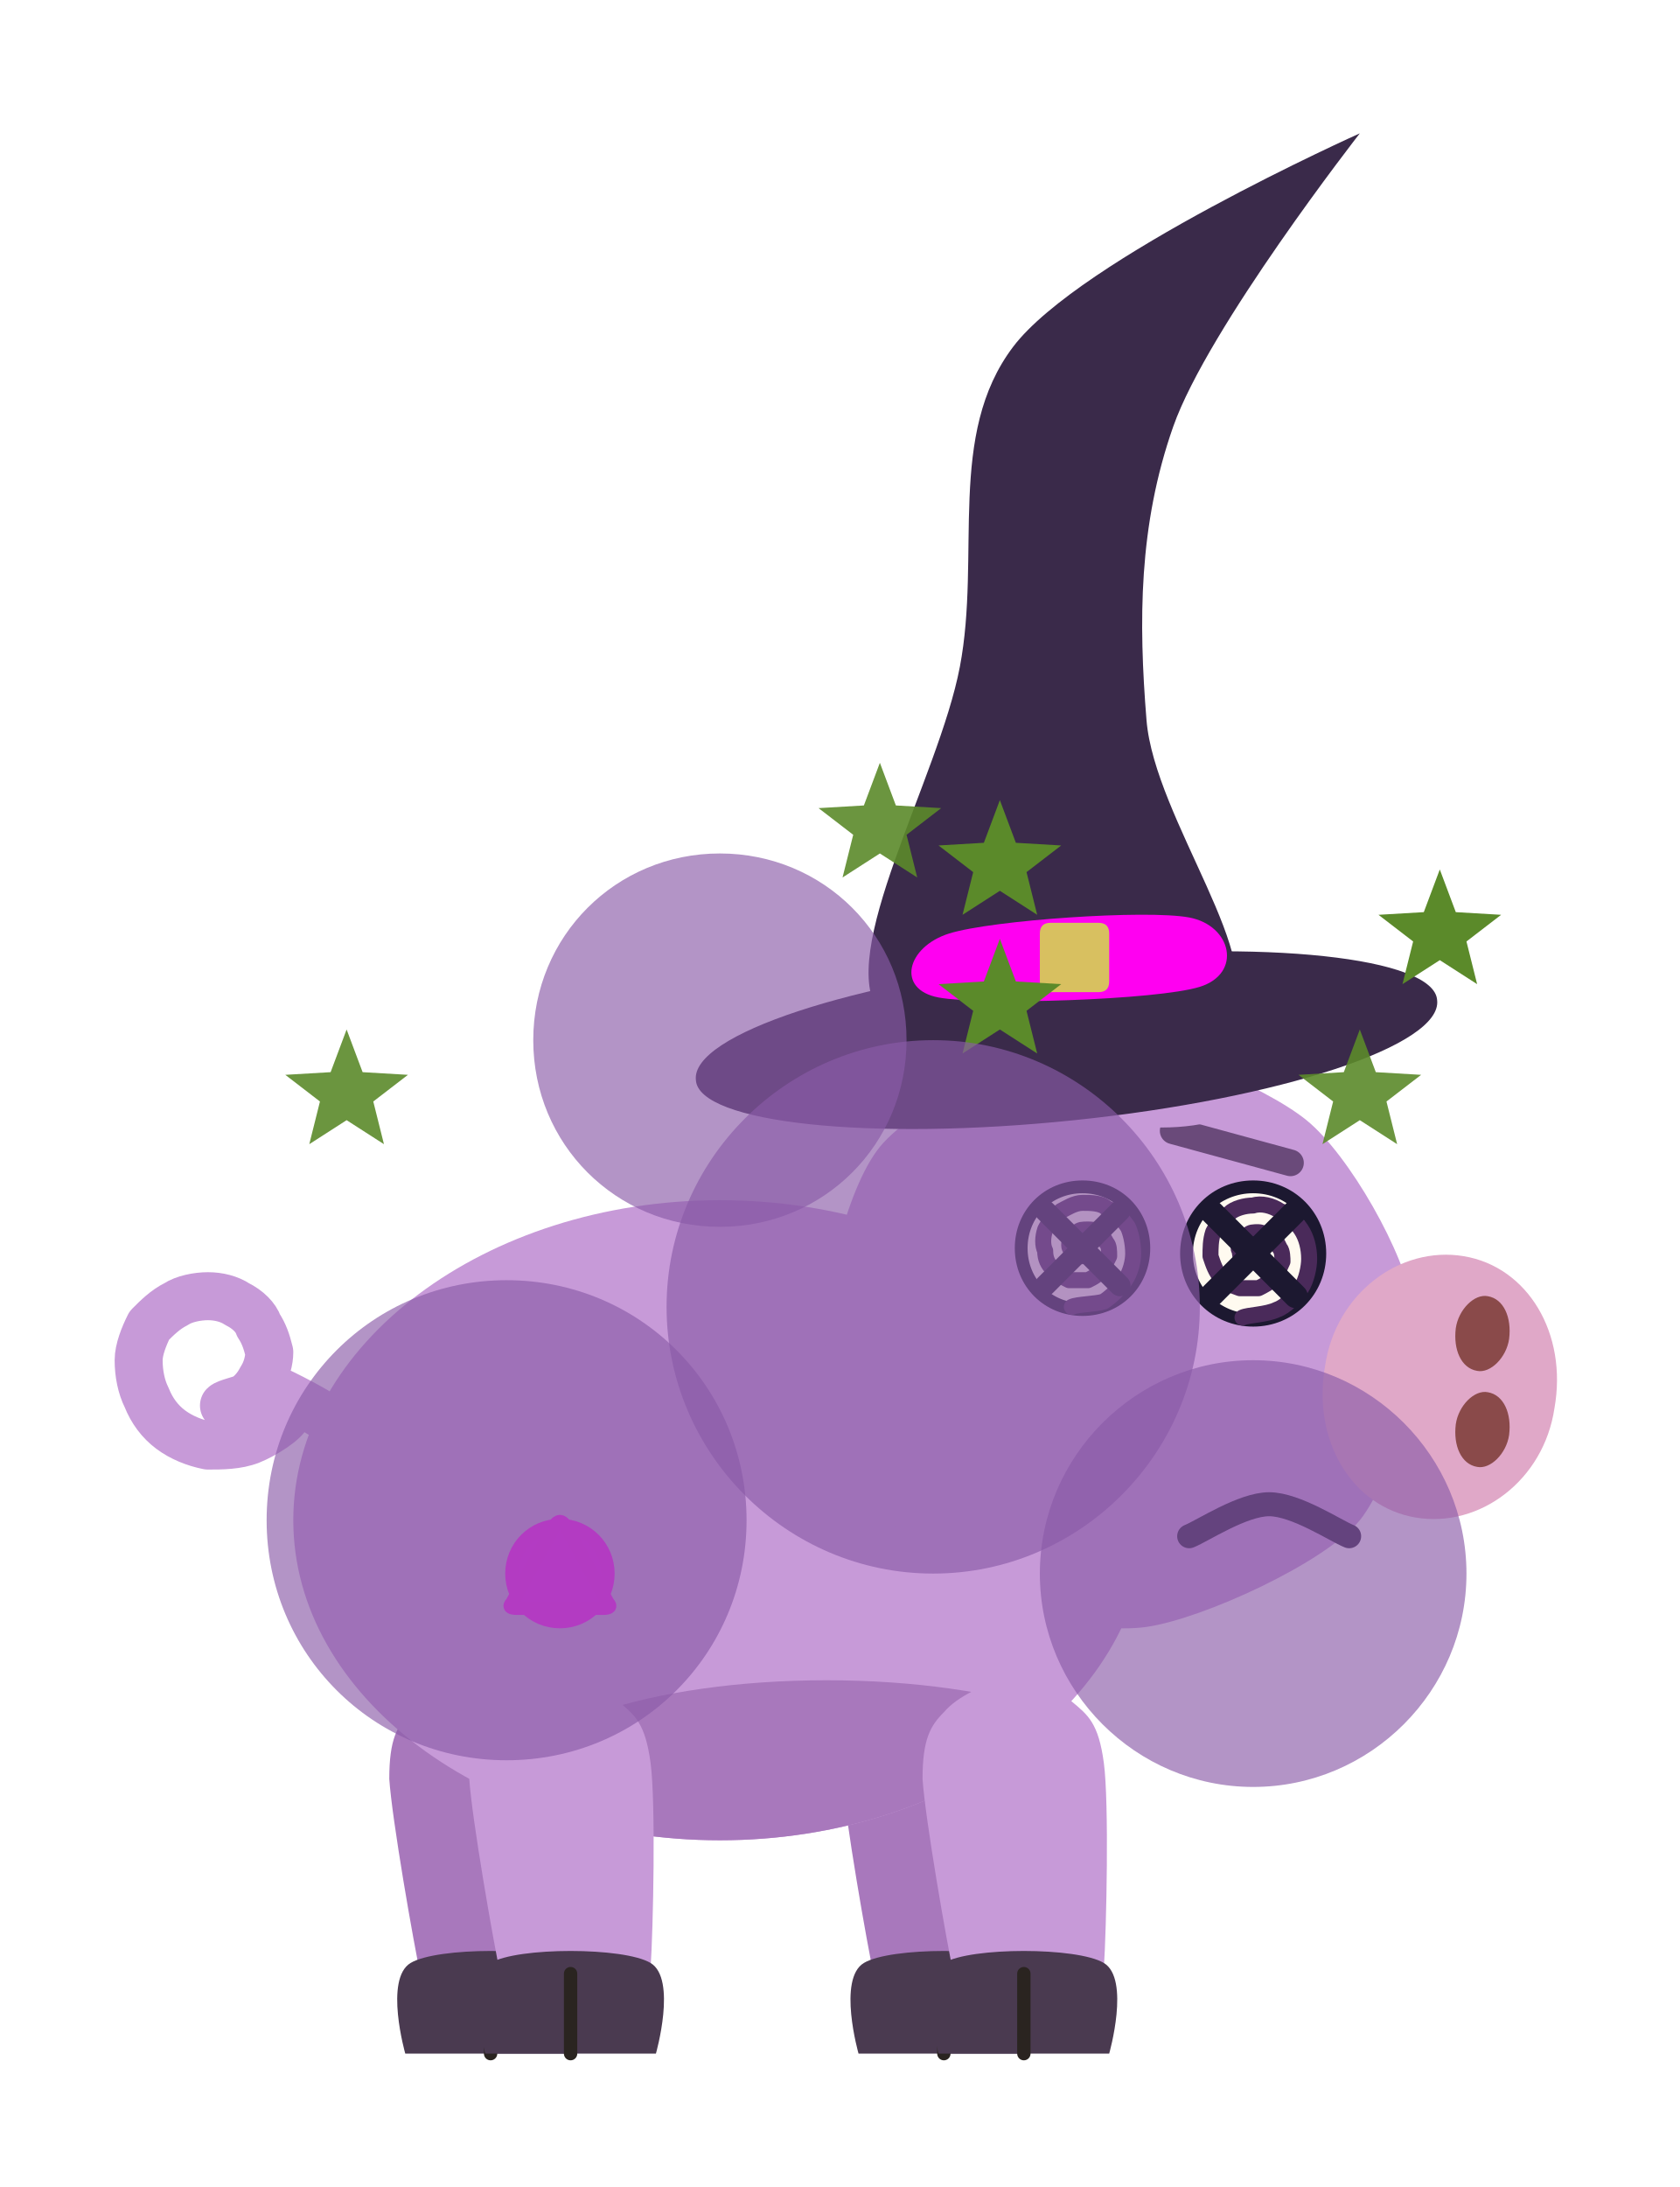
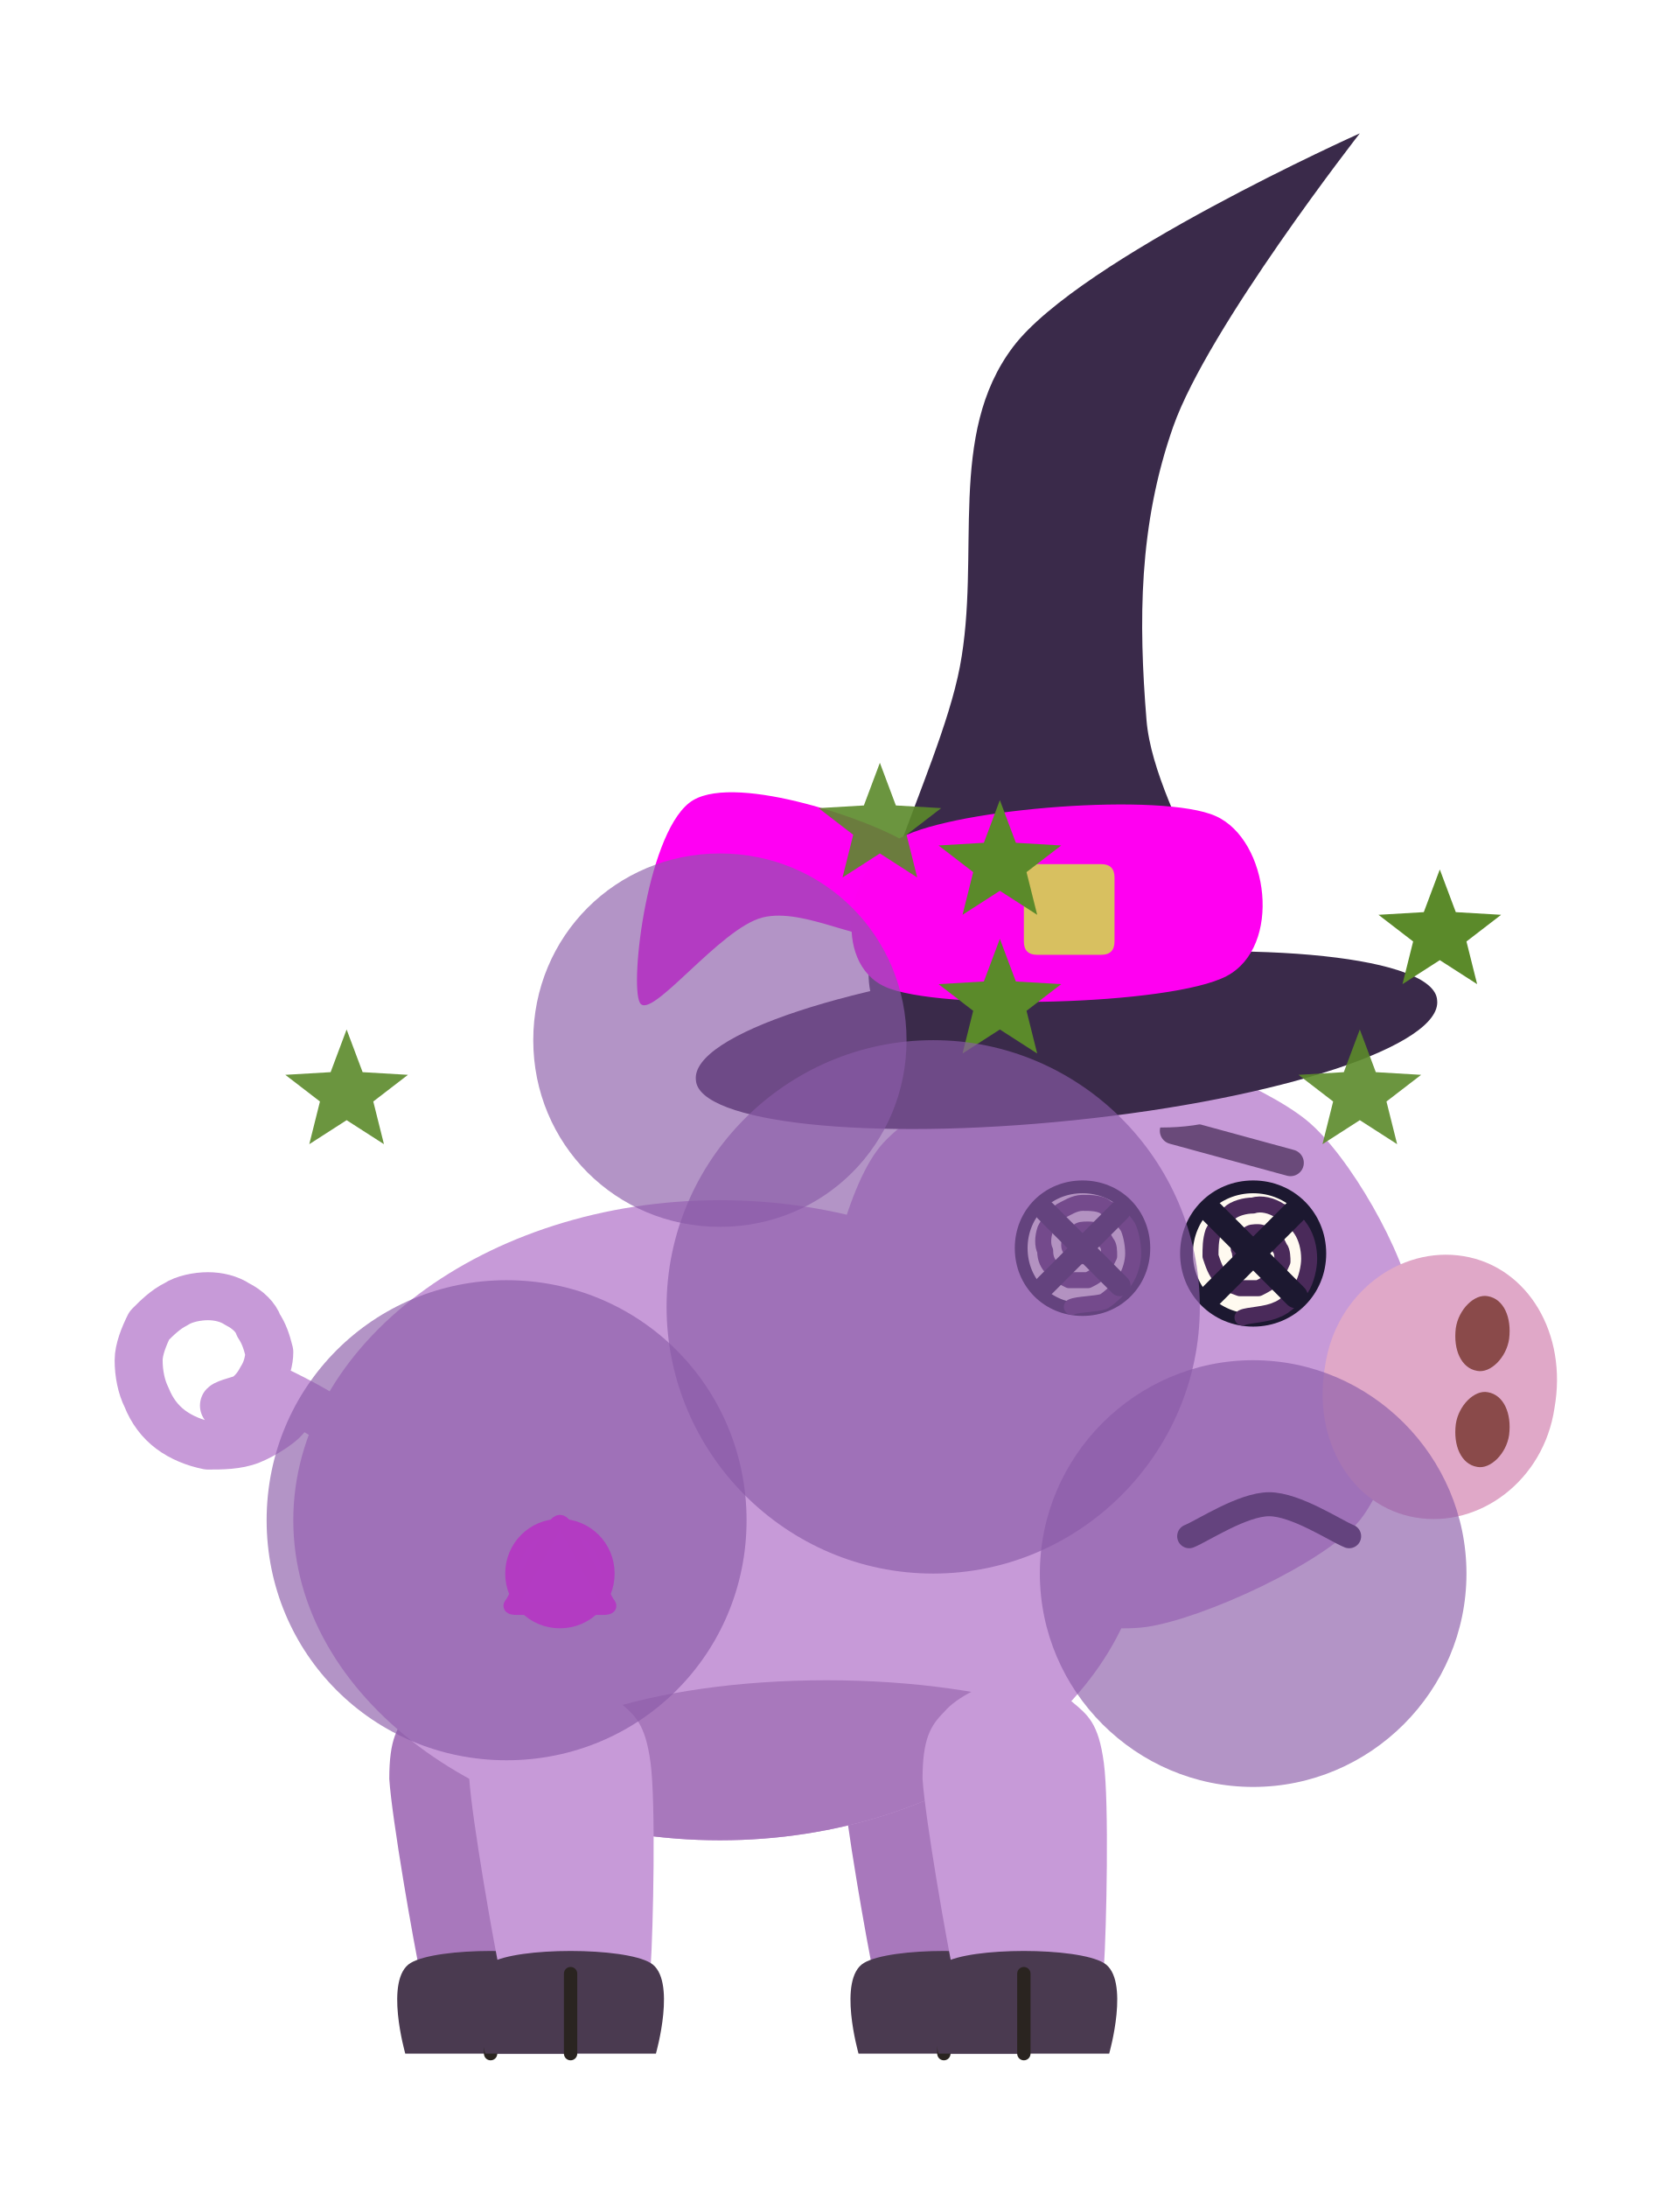
<svg xmlns="http://www.w3.org/2000/svg" viewBox="-27 -77 63 82" width="189" height="246" data-character="cursed-hog" data-mu="50" data-rig="quadruped">
  <defs>
    <clipPath id="cursed-hog-c1">
      <path d="M16 -20C16 -13.4 8.8 -8 0 -8C-8.8 -8 -16 -13.4 -16 -20C-16 -26.6 -8.8 -32 0 -32C8.8 -32 16 -26.6 16 -20Z" />
    </clipPath>
  </defs>
  <g data-part="legBf" data-bone="legBf" data-z="4" data-bb="-13.4 -14.8 9.7 15.6">
    <path d="M-12.4 -10.3C-12.4 -11.8 -12.1 -12.3 -11.6 -12.8C-11.1 -13.4 -10 -13.9 -9.3 -14C-8.5 -14 -7.3 -13.7 -6.8 -13.2C-6.2 -12.7 -5.8 -12.4 -5.6 -10.9C-5.4 -9.4 -5.5 -4.7 -5.6 -3.2C-5.7 -1.8 -5.9 -1.6 -6.3 -1.2C-6.7 -0.7 -7.6 -0.3 -8.2 -0.2C-8.8 -0.2 -9.8 -0.5 -10.2 -0.9C-10.7 -1.3 -10.9 -1.4 -11.2 -2.8C-11.5 -4.2 -12.3 -8.8 -12.4 -10.3Z" fill="#a878bc" data-mat="skin" data-bb="-12.4 -14 7 13.9" />
    <path d="M-11.6 -3.4C-10.6 -4 -6.6 -4 -5.6 -3.4C-4.6 -2.8 -5.4 0 -5.4 0L-11.8 0C-11.8 0 -12.6 -2.8 -11.6 -3.4Z" fill="#4a3a50" data-mat="bone" data-bb="-12.6 -4 8.1 4" data-hi="0.5" />
    <path d="M-8.6 -3L-8.6 0" fill="none" stroke="#2a2420" stroke-width="0.5" stroke-linecap="round" stroke-linejoin="round" data-lod="1" />
  </g>
  <g data-part="legFf" data-bone="legFf" data-z="5" data-bb="3.6 -14.8 9.7 15.6">
    <path d="M4.6 -10.3C4.6 -11.8 4.9 -12.3 5.4 -12.8C5.9 -13.4 7 -13.9 7.7 -14C8.5 -14 9.7 -13.7 10.2 -13.2C10.8 -12.7 11.2 -12.4 11.4 -10.9C11.6 -9.4 11.5 -4.7 11.4 -3.2C11.3 -1.8 11.1 -1.6 10.7 -1.2C10.3 -0.7 9.4 -0.3 8.8 -0.2C8.2 -0.2 7.2 -0.5 6.8 -0.9C6.3 -1.3 6.1 -1.4 5.8 -2.8C5.5 -4.2 4.7 -8.8 4.6 -10.3Z" fill="#a878bc" data-mat="skin" data-bb="4.6 -14 7 13.9" />
    <path d="M5.4 -3.4C6.4 -4 10.4 -4 11.4 -3.4C12.4 -2.8 11.6 0 11.6 0L5.2 0C5.2 0 4.4 -2.8 5.4 -3.4Z" fill="#4a3a50" data-mat="bone" data-bb="4.4 -4 8.1 4" data-hi="0.5" />
    <path d="M8.4 -3L8.4 0" fill="none" stroke="#2a2420" stroke-width="0.5" stroke-linecap="round" stroke-linejoin="round" data-lod="1" />
  </g>
  <g data-part="tail" data-bone="tail" data-z="6" data-zb="40" data-bb="-22.7 -29.3 8.6 7.5">
    <path d="M-15 -24C-15.3 -24.2 -16.8 -25 -17 -25C-17.2 -25 -16.2 -24.3 -16.2 -24C-16.3 -23.7 -17.1 -23.2 -17.6 -23C-18.1 -22.8 -18.7 -22.8 -19.2 -22.8C-19.7 -22.9 -20.2 -23.1 -20.6 -23.4C-21 -23.7 -21.3 -24.1 -21.5 -24.6C-21.7 -25 -21.8 -25.5 -21.8 -26C-21.8 -26.4 -21.6 -26.9 -21.4 -27.3C-21.1 -27.6 -20.8 -27.9 -20.4 -28.1C-20.1 -28.3 -19.6 -28.4 -19.2 -28.4C-18.8 -28.4 -18.4 -28.3 -18.1 -28.1C-17.7 -27.9 -17.4 -27.6 -17.3 -27.3C-17.1 -27 -17 -26.7 -16.9 -26.3C-16.9 -26 -17 -25.6 -17.2 -25.3C-17.3 -25.1 -17.5 -24.8 -17.8 -24.6C-18 -24.5 -18.5 -24.4 -18.6 -24.3" fill="none" stroke="#c79ad8" stroke-width="1.8" stroke-linecap="round" stroke-linejoin="round" />
  </g>
  <g data-part="body" data-bone="body" data-z="18" data-zb="18" data-bb="-16.8 -32.8 33.6 27.6">
    <path d="M16 -20C16 -13.4 8.8 -8 0 -8C-8.8 -8 -16 -13.4 -16 -20C-16 -26.6 -8.8 -32 0 -32C8.8 -32 16 -26.6 16 -20Z" fill="#c79ad8" data-mat="skin" data-bb="-16 -32 32 24" data-hi="0.45" />
    <g clip-path="url(#cursed-hog-c1)">
      <path d="M16 -10C16 -7.8 10.6 -6 4 -6C-2.6 -6 -8 -7.8 -8 -10C-8 -12.2 -2.6 -14 4 -14C10.6 -14 16 -12.2 16 -10Z" fill="#a878bc" data-mat="skin" data-bb="-8 -14 24 8" data-line="0" />
    </g>
  </g>
  <g data-part="emblem.blue" data-bone="body" data-z="19" data-zb="19" data-lod="0" data-team="1" data-team-only="blue" data-bb="-8.1 -20.1 4.1 4.1">
    <path d="M-4.2 -18C-4.2 -17 -5 -16.2 -6 -16.2C-7 -16.2 -7.8 -17 -7.8 -18C-7.8 -19 -7 -19.8 -6 -19.8C-5 -19.8 -4.2 -19 -4.2 -18Z" fill="#ff00f5" stroke="#ff00f4" stroke-width="0.504" stroke-linejoin="round" />
  </g>
  <g data-part="emblem.red" data-bone="body" data-z="19" data-zb="19" data-lod="0" data-team="1" data-team-only="red" data-bb="-8.2 -20.3 4.4 3.9">
    <path d="M-6.2 -19.8Q-6 -20.1 -5.8 -19.8L-4.2 -16.9Q-4 -16.7 -4.4 -16.7L-7.6 -16.7Q-8 -16.7 -7.8 -16.9Z" fill="#ff00f5" stroke="#ff00f4" stroke-width="0.504" stroke-linejoin="round" />
  </g>
  <g data-part="legBn" data-bone="legBn" data-z="20" data-bb="-10.4 -14.8 9.7 15.6">
    <path d="M-9.4 -10.3C-9.4 -11.8 -9.1 -12.3 -8.6 -12.8C-8.1 -13.4 -7 -13.9 -6.3 -14C-5.5 -14 -4.3 -13.7 -3.8 -13.2C-3.2 -12.7 -2.8 -12.4 -2.6 -10.9C-2.4 -9.4 -2.5 -4.7 -2.6 -3.2C-2.7 -1.8 -2.9 -1.6 -3.3 -1.2C-3.7 -0.7 -4.6 -0.3 -5.2 -0.2C-5.8 -0.2 -6.8 -0.5 -7.2 -0.9C-7.7 -1.3 -7.9 -1.4 -8.2 -2.8C-8.5 -4.2 -9.3 -8.8 -9.4 -10.3Z" fill="#c79ad8" data-mat="skin" data-bb="-9.4 -14 7 13.9" />
    <path d="M-8.6 -3.4C-7.6 -4 -3.6 -4 -2.6 -3.4C-1.6 -2.8 -2.4 0 -2.4 0L-8.8 0C-8.8 0 -9.6 -2.8 -8.6 -3.4Z" fill="#4a3a50" data-mat="bone" data-bb="-9.6 -4 8.1 4" data-hi="0.5" />
    <path d="M-5.6 -3L-5.6 0" fill="none" stroke="#2a2420" stroke-width="0.5" stroke-linecap="round" stroke-linejoin="round" data-lod="1" />
  </g>
  <g data-part="legFn" data-bone="legFn" data-z="21" data-bb="6.6 -14.8 9.7 15.6">
    <path d="M7.6 -10.3C7.6 -11.8 7.9 -12.3 8.4 -12.8C8.9 -13.4 10 -13.9 10.7 -14C11.5 -14 12.7 -13.7 13.2 -13.2C13.8 -12.7 14.2 -12.4 14.4 -10.9C14.6 -9.4 14.5 -4.7 14.4 -3.2C14.3 -1.8 14.1 -1.6 13.7 -1.2C13.3 -0.7 12.4 -0.3 11.8 -0.2C11.2 -0.2 10.2 -0.5 9.8 -0.9C9.3 -1.3 9.1 -1.4 8.8 -2.8C8.5 -4.2 7.7 -8.8 7.6 -10.3Z" fill="#c79ad8" data-mat="skin" data-bb="7.6 -14 7 13.9" />
    <path d="M8.4 -3.4C9.4 -4 13.4 -4 14.4 -3.4C15.4 -2.8 14.6 0 14.6 0L8.2 0C8.2 0 7.4 -2.8 8.4 -3.4Z" fill="#4a3a50" data-mat="bone" data-bb="7.4 -4 8.1 4" data-hi="0.5" />
    <path d="M11.4 -3L11.4 0" fill="none" stroke="#2a2420" stroke-width="0.5" stroke-linecap="round" stroke-linejoin="round" data-lod="1" />
  </g>
  <g data-part="earB" data-bone="ear" data-z="28" data-zb="34" data-bb="5.2 -42.8 7.9 10.6">
    <path d="M8 -34C7 -35 6 -42 6 -42C6 -42 11.7 -37.3 12 -36C12.3 -34.7 9 -33 8 -34Z" fill="#a878bc" data-mat="skin" data-bb="6 -42 6.3 9" data-hi="0.3" />
  </g>
  <g data-part="head" data-bone="head" data-z="30" data-zb="30" data-bb="2.9 -38.9 24.1 24">
    <path d="M4 -26C3.7 -28.1 4.7 -32.4 6 -34C7.3 -35.6 11.9 -37.9 14 -38C16.1 -38.1 20.4 -36.3 22 -35C23.6 -33.7 25.7 -30 26 -28C26.3 -26 25.3 -21.6 24 -20C22.7 -18.4 18.1 -16.3 16 -16C13.9 -15.7 9.6 -16.7 8 -18C6.4 -19.3 4.3 -23.9 4 -26Z" fill="#c79ad8" data-mat="skin" data-bb="3.7 -38.1 22.5 22.4" data-hi="0.4" />
  </g>
  <g data-part="face.idle" data-bone="head" data-z="31" data-view="front" data-expr="idle,sleep,attack,ability,hurt,stun" data-bb="11 -35.1 13 16.2">
    <path d="M22.5 -30C22.5 -28.6 21.4 -27.5 20 -27.5C18.6 -27.5 17.5 -28.6 17.5 -30C17.5 -31.4 18.6 -32.5 20 -32.5C21.4 -32.5 22.5 -31.4 22.5 -30Z" fill="#fffaf0" stroke="#1c1830" stroke-width="0.48" stroke-linejoin="round" />
    <path d="M20 -30C20 -30 20.1 -30 20.1 -30C20.1 -29.9 20.1 -29.9 20.1 -29.8C20.1 -29.8 20 -29.7 20 -29.7C19.9 -29.7 19.9 -29.7 19.8 -29.7C19.7 -29.7 19.6 -29.8 19.6 -29.8C19.5 -29.9 19.5 -30 19.5 -30.1C19.4 -30.2 19.5 -30.3 19.5 -30.4C19.6 -30.5 19.7 -30.6 19.8 -30.7C19.9 -30.8 20 -30.8 20.2 -30.8C20.3 -30.8 20.5 -30.7 20.7 -30.7C20.8 -30.6 20.9 -30.4 21 -30.2C21.1 -30.1 21.1 -29.8 21.1 -29.7C21 -29.5 20.9 -29.2 20.8 -29.1C20.6 -28.9 20.4 -28.8 20.2 -28.7C20 -28.7 19.7 -28.7 19.5 -28.7C19.2 -28.8 19 -28.9 18.8 -29.1C18.6 -29.3 18.5 -29.6 18.4 -29.9C18.4 -30.2 18.4 -30.5 18.5 -30.8C18.6 -31 18.8 -31.3 19.1 -31.5C19.3 -31.7 19.7 -31.8 20 -31.8C20.3 -31.9 20.7 -31.8 21 -31.6C21.3 -31.5 21.6 -31.2 21.8 -30.9C22 -30.6 22.1 -30.2 22.1 -29.8C22.1 -29.5 22 -29 21.8 -28.7C21.6 -28.4 21.2 -28 20.9 -27.9C20.5 -27.7 19.8 -27.7 19.6 -27.6" fill="none" stroke="#4a2a5a" stroke-width="0.6" stroke-linecap="round" stroke-linejoin="round" />
    <path d="M15.9 -30.2C15.9 -28.9 14.9 -27.9 13.6 -27.9C12.3 -27.9 11.3 -28.9 11.3 -30.2C11.3 -31.5 12.3 -32.5 13.6 -32.5C14.9 -32.5 15.9 -31.5 15.9 -30.2Z" fill="#fffaf0" stroke="#1c1830" stroke-width="0.48" stroke-linejoin="round" />
    <path d="M13.6 -30.2C13.6 -30.2 13.7 -30.2 13.7 -30.2C13.7 -30.1 13.7 -30.1 13.7 -30C13.7 -30 13.6 -30 13.6 -29.9C13.5 -29.9 13.5 -29.9 13.4 -29.9C13.3 -29.9 13.3 -30 13.2 -30C13.2 -30.1 13.1 -30.2 13.1 -30.3C13.1 -30.4 13.1 -30.5 13.2 -30.6C13.2 -30.7 13.3 -30.8 13.4 -30.8C13.5 -30.9 13.6 -30.9 13.8 -30.9C13.9 -30.9 14.1 -30.9 14.2 -30.8C14.3 -30.7 14.4 -30.6 14.5 -30.4C14.6 -30.3 14.6 -30.1 14.6 -29.9C14.5 -29.7 14.4 -29.5 14.3 -29.4C14.2 -29.2 14 -29.1 13.8 -29C13.6 -29 13.3 -29 13.1 -29C12.9 -29.1 12.7 -29.2 12.5 -29.4C12.3 -29.6 12.2 -29.8 12.2 -30.1C12.1 -30.3 12.1 -30.6 12.2 -30.9C12.3 -31.1 12.5 -31.4 12.8 -31.6C13 -31.7 13.3 -31.9 13.6 -31.9C13.9 -31.9 14.3 -31.9 14.5 -31.7C14.8 -31.6 15.1 -31.3 15.3 -31C15.4 -30.8 15.5 -30.4 15.5 -30C15.5 -29.7 15.4 -29.3 15.2 -29C15 -28.7 14.7 -28.4 14.4 -28.2C14.1 -28.1 13.4 -28.1 13.2 -28" fill="none" stroke="#4a2a5a" stroke-width="0.6" stroke-linecap="round" stroke-linejoin="round" />
    <path d="M17.6 -19.4C18.1 -19.6 19.6 -20.6 20.6 -20.6C21.6 -20.6 23.1 -19.6 23.6 -19.4" fill="none" stroke="#1c1830" stroke-width="0.9" stroke-linecap="round" stroke-linejoin="round" />
    <path d="M17 -34.6L21.4 -33.4" fill="none" stroke="#6a4a7a" stroke-width="1" stroke-linecap="round" stroke-linejoin="round" />
  </g>
  <g data-part="face.death" data-bone="head" data-z="31" data-view="front" data-expr="death" data-bb="11.8 -32.1 10.3 4.1">
    <path d="M18.4 -31.6L21.6 -28.4" fill="none" stroke="#1c1830" stroke-width="0.9" stroke-linecap="round" stroke-linejoin="round" />
    <path d="M21.6 -31.6L18.4 -28.4" fill="none" stroke="#1c1830" stroke-width="0.9" stroke-linecap="round" stroke-linejoin="round" />
    <path d="M12.2 -31.6L15 -28.8" fill="none" stroke="#1c1830" stroke-width="0.8" stroke-linecap="round" stroke-linejoin="round" />
    <path d="M15 -31.6L12.2 -28.8" fill="none" stroke="#1c1830" stroke-width="0.8" stroke-linecap="round" stroke-linejoin="round" />
  </g>
  <g data-part="snout" data-bone="jaw" data-z="32" data-zb="32" data-bb="21.4 -31.1 11.2 12.3">
    <path d="M31.3 -24.2C30.9 -21.5 28.5 -19.7 26.1 -20.1C23.7 -20.5 22.2 -23 22.7 -25.8C23.1 -28.5 25.5 -30.3 27.9 -29.9C30.3 -29.5 31.8 -27 31.3 -24.2Z" fill="#e0a8c8" data-mat="skin" data-bb="22.2 -30.3 9.6 10.7" data-hi="0.5" />
    <path d="M29.6 -26.8C29.5 -26.1 28.9 -25.5 28.4 -25.6C27.8 -25.7 27.5 -26.4 27.6 -27.2C27.7 -27.9 28.3 -28.5 28.8 -28.4C29.4 -28.3 29.7 -27.6 29.6 -26.8Z" fill="#8a4a4a" />
    <path d="M29.6 -23.2C29.5 -22.5 28.9 -21.9 28.4 -22C27.8 -22.1 27.5 -22.8 27.6 -23.6C27.7 -24.3 28.3 -24.9 28.8 -24.8C29.4 -24.7 29.7 -24 29.6 -23.2Z" fill="#8a4a4a" />
  </g>
  <g data-part="earF" data-bone="ear" data-z="33" data-zb="33" data-bb="11.5 -46.8 9.8 13.3">
    <path d="M13 -36C12.3 -37.7 16 -46 16 -46C16 -46 20.5 -37.7 20 -36C19.5 -34.3 13.7 -34.3 13 -36Z" fill="#c79ad8" data-mat="skin" data-bb="12.3 -46 8.2 11.7" data-hi="0.4" />
    <path d="M14.6 -37C14.2 -38 15.6 -43 16.2 -43C16.8 -43 18.7 -38 18.4 -37C18.1 -36 15 -36 14.6 -37Z" fill="#e0a8c8" data-mat="skin" data-bb="14.2 -43 4.4 7" data-line="0" />
  </g>
  <g data-part="hat" data-bone="hat" data-z="34" data-zb="34" data-sig="1" data-bb="-1.9 -72.8 29.8 39.4">
    <path d="M26.9 -39.5C27.1 -37.8 21 -35.8 13.3 -35C5.6 -34.2 -0.8 -34.9 -0.9 -36.5C-1.1 -38.2 5 -40.2 12.7 -41C20.4 -41.8 26.8 -41.1 26.9 -39.5Z" fill="#3a2a4a" data-mat="cloth" data-bb="-1.1 -41.8 28.2 7.6" data-hi="0.4" />
    <path d="M6 -39C4.3 -41.2 8.2 -47.8 9 -52C9.8 -56.2 8.5 -60.7 11 -64C13.5 -67.3 24 -72 24 -72C24 -72 18.3 -64.7 17 -61C15.7 -57.3 15.7 -53.7 16 -50C16.3 -46.3 20.7 -40.8 19 -39C17.3 -37.2 7.7 -36.8 6 -39Z" fill="#3a2a4a" data-mat="cloth" data-bb="4.3 -72 19.7 35.2" data-hi="0.5" />
  </g>
-   <g data-part="hatBand" data-bone="hat" data-z="34.5" data-zb="34.5" data-team="1" data-bb="6.4 -43.1 13.3 4.1">
-     <path d="M8.6 -42C10.2 -42.5 16 -42.9 17.6 -42.6C19.2 -42.3 19.6 -40.5 18 -40C16.4 -39.5 9.8 -39.3 8.2 -39.6C6.6 -39.9 7 -41.5 8.6 -42Z" fill="#ff00f1" data-mat="cloth" data-bb="6.6 -42.9 12.9 3.7" data-line="#ff00f4" data-lw="0.4" />
+   <g data-part="hatBand" data-bone="hat" data-z="34.5" data-zb="34.5" data-team="1" data-bb="-3.6 -48.2 24.9 9.7">
+     <path d="M-1 -47C0.7 -48 5.8 -46.2 7 -45.4C8.2 -44.6 7.3 -42.5 6.4 -42C5.5 -41.5 3.2 -43 1.6 -42.6C0 -42.2 -2.6 -38.7 -3 -39.4C-3.4 -40.1 -2.7 -46 -1 -47Z" fill="#ff00f3" data-mat="cloth" data-bb="-3.4 -48 11.7 9.3" data-line="#ff00f4" data-lw="0.4" />
+     <path d="M6.8 -45.6C8.9 -46.7 16.6 -47.3 18.6 -46.4C20.6 -45.5 21.1 -41.5 19 -40.4C16.9 -39.3 8.2 -39.1 6.2 -40C4.2 -40.9 4.7 -44.5 6.8 -45.6Z" fill="#ff00f1" data-mat="cloth" data-bb="4.2 -47.3 16.9 8.1" data-line="#ff00f4" data-lw="0.4" />
  </g>
-   <g data-part="buckle" data-bone="hat" data-z="34.8" data-zb="34.8" data-lod="1" data-bb="11.2 -43.2 4.2 4.2">
-     <path d="M12.4 -42.4L14.2 -42.4Q14.6 -42.4 14.6 -42L14.6 -40.2Q14.6 -39.8 14.2 -39.8L12.4 -39.8Q12 -39.8 12 -40.2L12 -42Q12 -42.4 12.4 -42.4Z" fill="#d8c060" data-mat="gold" data-bb="12 -42.4 2.6 2.6" data-hi="0.8" />
+   <g data-part="buckle" data-bone="hat" data-z="34.8" data-zb="34.8" data-lod="1" data-bb="10.6 -45.4 5 5">
+     <path d="M11.9 -44.6L14.3 -44.6Q14.8 -44.6 14.8 -44.1L14.8 -41.7Q14.8 -41.2 14.3 -41.2L11.9 -41.2Q11.4 -41.2 11.4 -41.7L11.4 -44.1Q11.4 -44.6 11.9 -44.6Z" fill="#d8c060" data-mat="gold" data-bb="11.4 -44.6 3.4 3.4" data-hi="0.8" />
  </g>
  <g data-part="stars" data-bone="stars" data-z="35" data-zb="35" data-glow="1" data-bb="8.2 -47 21.1 9.5">
    <path d="M27 -44.4L27.6 -42.8L29.3 -42.7L28 -41.7L28.4 -40.1L27 -41L25.6 -40.1L26 -41.7L24.7 -42.7L26.4 -42.8Z" fill="#5b8a2a" />
    <path d="M10.5 -41.8L11.1 -40.2L12.8 -40.1L11.5 -39.1L11.9 -37.5L10.5 -38.4L9.1 -37.5L9.5 -39.1L8.2 -40.1L9.9 -40.2Z" fill="#5b8a2a" />
    <path d="M10.5 -47L11.1 -45.4L12.8 -45.3L11.5 -44.3L11.9 -42.7L10.5 -43.6L9.1 -42.7L9.5 -44.3L8.2 -45.3L9.9 -45.4Z" fill="#5b8a2a" />
  </g>
  <g data-part="smoke" data-bone="root" data-z="50" data-zb="50" data-outline="0" data-state="smoke" data-bb="-17 -48.4 45 38.4">
    <path d="M1 -20C1 -15 -3 -11 -8 -11C-13 -11 -17 -15 -17 -20C-17 -25 -13 -29 -8 -29C-3 -29 1 -25 1 -20Z" fill="#8a5aa8" opacity="0.65" />
    <path d="M18 -28C18 -22.5 13.5 -18 8 -18C2.5 -18 -2 -22.5 -2 -28C-2 -33.5 2.5 -38 8 -38C13.5 -38 18 -33.5 18 -28Z" fill="#8a5aa8" opacity="0.65" />
    <path d="M28 -18C28 -13.6 24.4 -10 20 -10C15.6 -10 12 -13.6 12 -18C12 -22.4 15.6 -26 20 -26C24.4 -26 28 -22.4 28 -18Z" fill="#8a5aa8" opacity="0.65" />
    <path d="M7 -38C7 -34.1 3.9 -31 0 -31C-3.9 -31 -7 -34.1 -7 -38C-7 -41.9 -3.9 -45 0 -45C3.9 -45 7 -41.9 7 -38Z" fill="#8a5aa8" opacity="0.65" />
    <path d="M-14 -38.4L-13.4 -36.8L-11.7 -36.7L-13 -35.7L-12.6 -34.1L-14 -35L-15.4 -34.1L-15 -35.7L-16.3 -36.7L-14.6 -36.8Z" fill="#5b8a2a" opacity="0.9" />
    <path d="M24 -38.4L24.6 -36.8L26.3 -36.7L25 -35.7L25.4 -34.1L24 -35L22.6 -34.1L23 -35.7L21.7 -36.7L23.4 -36.8Z" fill="#5b8a2a" opacity="0.9" />
    <path d="M6 -48.4L6.6 -46.8L8.3 -46.7L7 -45.7L7.4 -44.1L6 -45L4.6 -44.1L5 -45.7L3.7 -46.7L5.4 -46.8Z" fill="#5b8a2a" opacity="0.9" />
  </g>
</svg>
